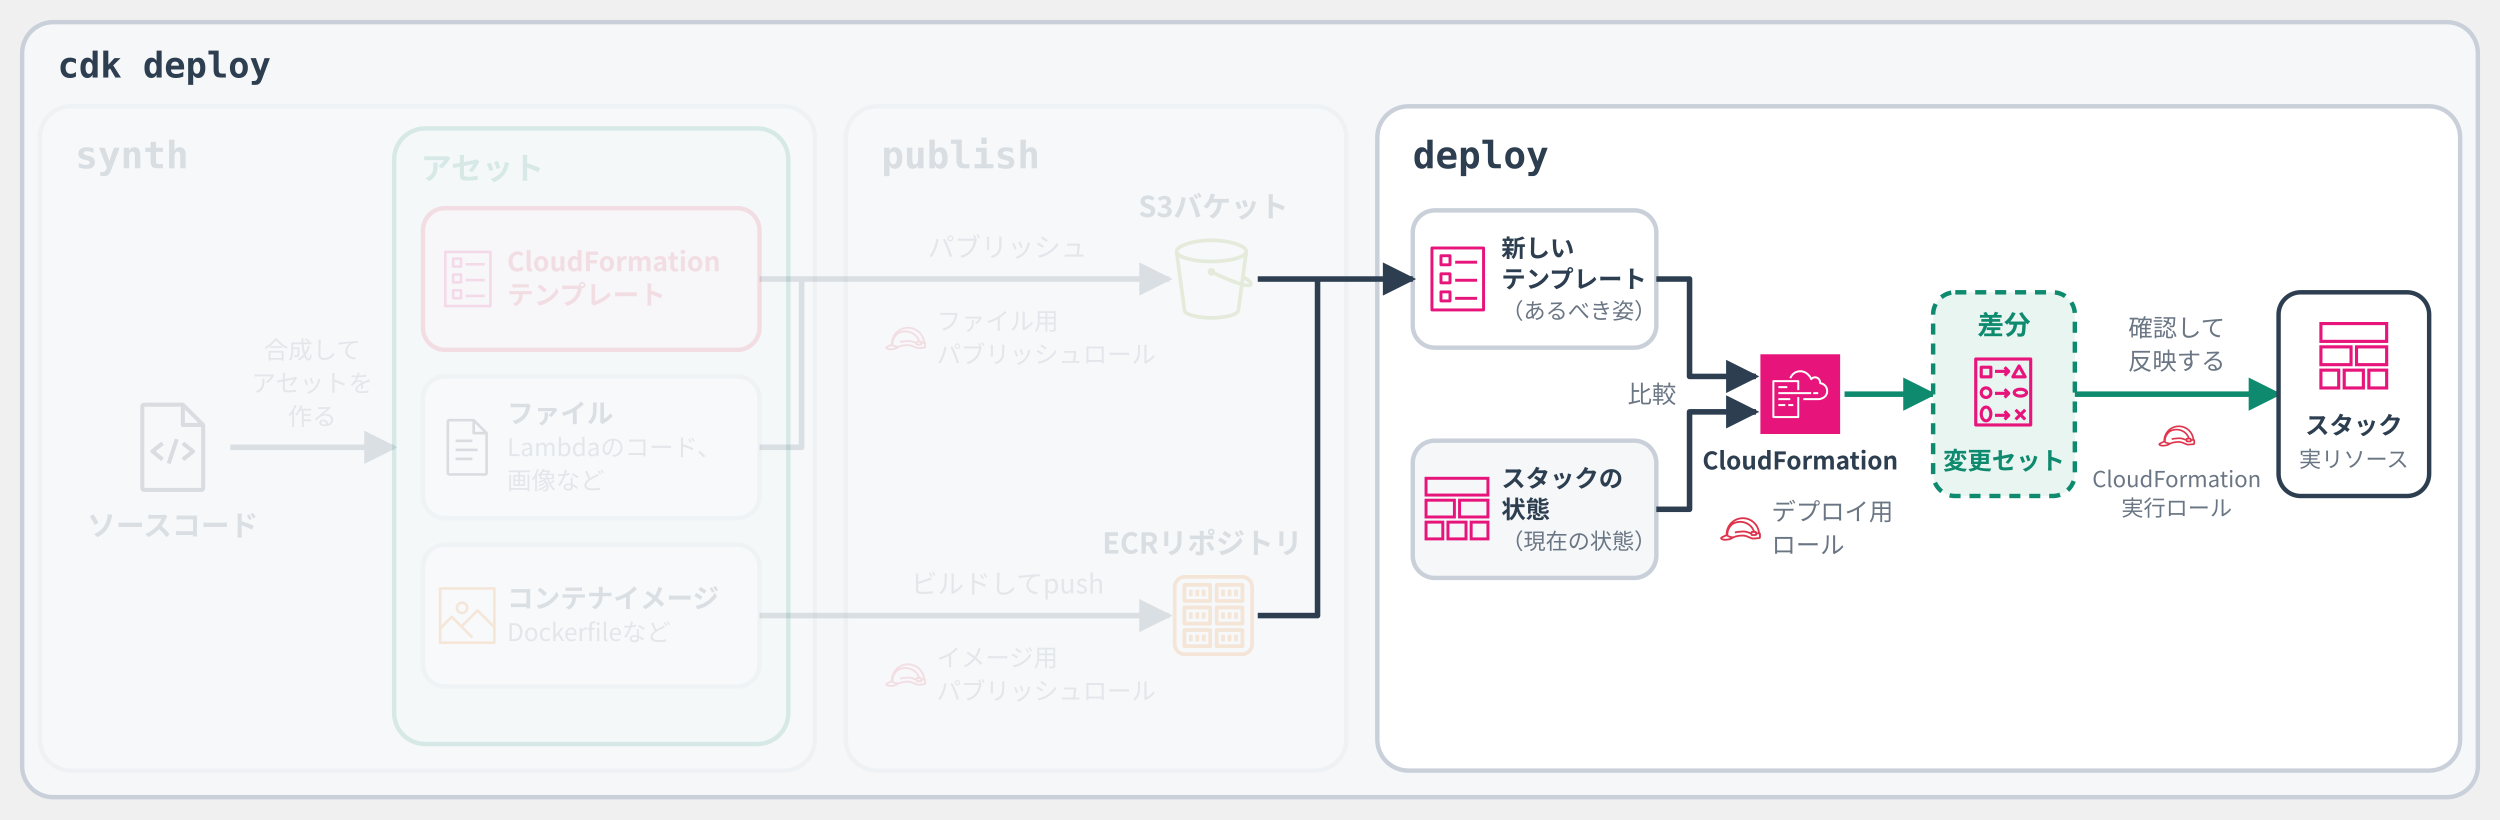
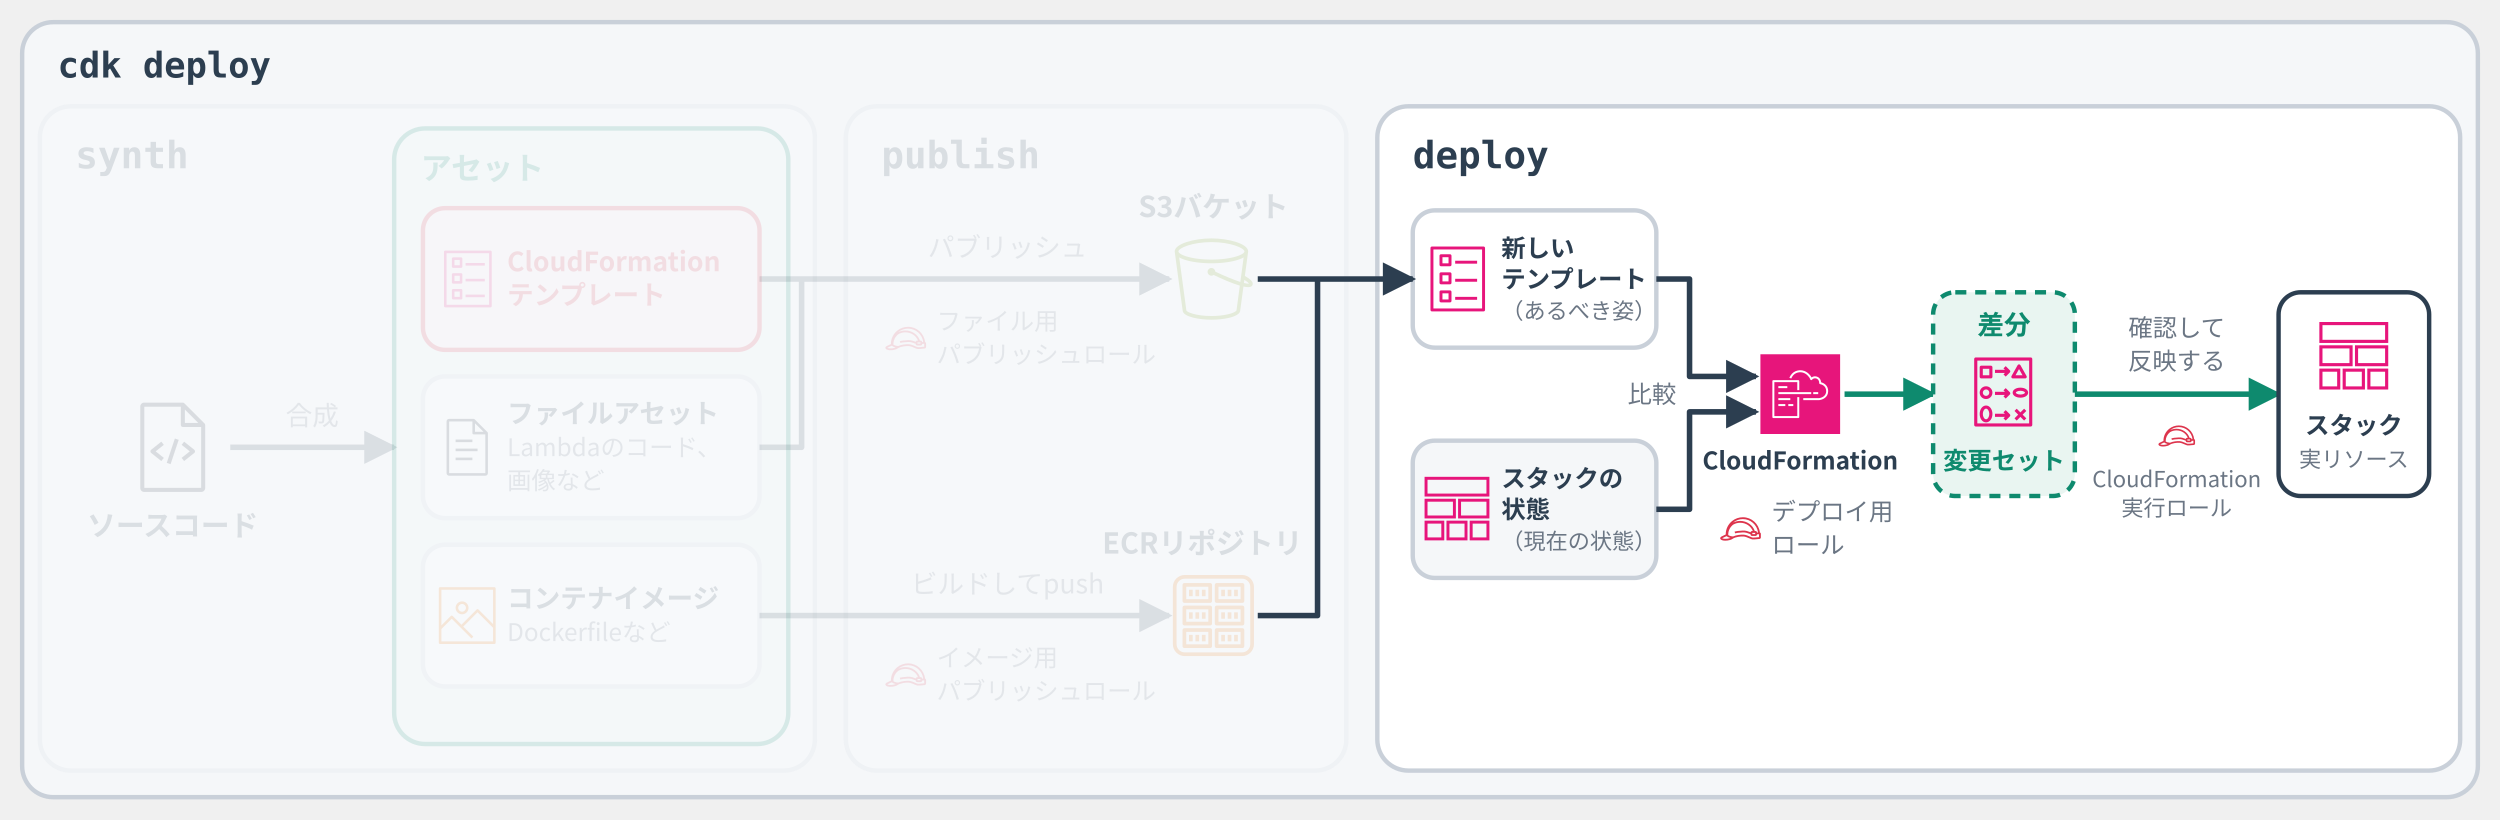
<svg xmlns="http://www.w3.org/2000/svg" viewBox="0 96 1129 370" width="100%" font-family="'Noto Sans JP', 'Noto Sans CJK JP', 'Hiragino Sans', sans-serif">
  <defs>
    <marker id="mInk" viewBox="0 0 10 10" refX="9" refY="5" markerWidth="6" markerHeight="6" orient="auto">
      <path d="M0,0 L10,5 L0,10 z" fill="#2c3e50" />
    </marker>
    <marker id="mGreen" viewBox="0 0 10 10" refX="9" refY="5" markerWidth="6" markerHeight="6" orient="auto">
      <path d="M0,0 L10,5 L0,10 z" fill="#0E8A6E" />
    </marker>
  </defs>
  <g transform="translate(-157,88)">
    <rect x="167" y="18" width="1109" height="350" rx="14" fill="#f5f7f9" stroke="#c9d0d9" stroke-width="2" />
    <text x="183" y="43" text-anchor="start" font-size="16" font-weight="700" font-family="'Fira Code', monospace" fill="#2c3e50">cdk deploy</text>
  </g>
  <g opacity="0.14" transform="translate(-157,88)">
    <rect x="175" y="56" width="350" height="300" rx="14" fill="#ffffff" stroke="#c9d0d9" stroke-width="2" />
    <text x="191" y="84" text-anchor="start" font-size="17" font-weight="700" font-family="'Fira Code', monospace" fill="#2c3e50">synth</text>
  </g>
  <g opacity="0.14" transform="translate(-157,88)">
    <svg x="213.0" y="188" width="44" height="44" viewBox="0 0 48 48">
      <g id="i7-Icon-Resource/General-Resource/Res_Source-Code_48" stroke="none" stroke-width="1" fill="none" fill-rule="evenodd">
        <path d="M25.052,19.684 L26.948,20.317 L22.948,32.317 L21.052,31.684 L25.052,19.684 Z M34.625,25.22 C34.863,25.409 35,25.697 35,26 C35,26.304 34.863,26.592 34.625,26.781 L29.625,30.781 L28.375,29.22 L32.4,26 L28.375,22.781 L29.625,21.22 L34.625,25.22 Z M19.625,22.781 L15.601,26 L19.625,29.22 L18.375,30.781 L13.375,26.781 C13.138,26.592 13,26.304 13,26 C13,25.697 13.138,25.409 13.375,25.22 L18.375,21.22 L19.625,22.781 Z M10,44 L10.007,4 L28,4 L28,13 C28,13.552 28.448,14 29,14 L38,14 L38,44 L10,44 Z M30,5.414 L36.586,12 L30,12 L30,5.414 Z M39.707,12.293 L29.707,2.293 C29.52,2.105 29.266,2 29,2 L10,2 C8.823,2 8,2.822 8,4 L8,44 C8,45.14 8.86,46 10,46 L38,46 C39.141,46 40,45.14 40,44 L40,13 C40,12.734 39.895,12.48 39.707,12.293 L39.707,12.293 Z" id="i7-Fill-1" fill="#232F3D" />
      </g>
    </svg>
    <text x="235" y="250" text-anchor="middle" font-size="13" font-weight="700" fill="#2c3e50">ソースコード</text>
    <path d="M261,210 H335" fill="none" stroke="#2c3e50" stroke-width="2.5" stroke-linejoin="round" marker-end="url(#mInk)" />
-     <text x="298" y="170" text-anchor="middle" font-size="11" fill="#6b7684">合成して</text>
-     <text x="298" y="185" text-anchor="middle" font-size="11" fill="#6b7684">アセットを</text>
-     <text x="298" y="200" text-anchor="middle" font-size="11" fill="#6b7684">作る</text>
+     <text x="298" y="200" text-anchor="middle" font-size="12" fill="#6b7684">合成</text>
  </g>
  <g opacity="0.14" transform="translate(-157,88)">
    <rect x="335" y="66" width="178" height="278" rx="14" fill="#e9f5f1" stroke="#0E8A6E" stroke-width="2" />
    <text x="347" y="89" text-anchor="start" font-size="14" font-weight="700" fill="#0E8A6E">アセット</text>
    <rect x="348" y="102" width="152" height="64" rx="10" fill="#fdecee" stroke="#DD344C" stroke-width="2" />
    <svg x="354.0" y="120.0" width="28" height="28" viewBox="0 0 48 48">
      <g id="i8-Icon-Resource/Management-Governance/Res_AWS-CloudFormation_Template_48" stroke="none" stroke-width="1" fill="none" fill-rule="evenodd">
        <path d="M22.734,38.089 L37.593,38.089 L37.593,36.089 L22.734,36.089 L22.734,38.089 Z M22.734,25.852 L37.593,25.852 L37.593,23.852 L22.734,23.852 L22.734,25.852 Z M22.734,13.615 L37.593,13.615 L37.593,11.615 L22.734,11.615 L22.734,13.615 Z M14.118,37.838 L18.237,37.838 L18.237,33.719 L14.118,33.719 L14.118,37.838 Z M13.118,39.838 L19.238,39.838 C19.79,39.838 20.238,39.391 20.238,38.838 L20.238,32.719 C20.238,32.166 19.79,31.719 19.238,31.719 L13.118,31.719 C12.566,31.719 12.118,32.166 12.118,32.719 L12.118,38.838 C12.118,39.391 12.566,39.838 13.118,39.838 L13.118,39.838 Z M14.118,25.6 L18.237,25.6 L18.237,21.481 L14.118,21.481 L14.118,25.6 Z M13.118,27.601 L19.238,27.601 C19.79,27.601 20.238,27.153 20.238,26.601 L20.238,20.481 C20.238,19.929 19.79,19.481 19.238,19.481 L13.118,19.481 C12.566,19.481 12.118,19.929 12.118,20.481 L12.118,26.601 C12.118,27.153 12.566,27.601 13.118,27.601 L13.118,27.601 Z M14.118,13.363 L18.237,13.363 L18.237,9.244 L14.118,9.244 L14.118,13.363 Z M13.118,15.363 L19.238,15.363 C19.79,15.363 20.238,14.916 20.238,14.363 L20.238,8.244 C20.238,7.691 19.79,7.244 19.238,7.244 L13.118,7.244 C12.566,7.244 12.118,7.691 12.118,8.244 L12.118,14.363 C12.118,14.916 12.566,15.363 13.118,15.363 L13.118,15.363 Z M8,43.956 L40.963,43.956 L40.963,4 L8,4 L8,43.956 Z M41.963,2 L7,2 C6.448,2 6,2.447 6,3 L6,44.956 C6,45.509 6.448,45.956 7,45.956 L41.963,45.956 C42.516,45.956 42.963,45.509 42.963,44.956 L42.963,3 C42.963,2.447 42.516,2 41.963,2 L41.963,2 Z" id="i8-AWS-CloudFormation_template_Resource-Icon_light-bg" fill="#E7157B" />
      </g>
    </svg>
    <text x="386" y="130.5" text-anchor="start" font-size="12" font-weight="700" fill="#DD344C">CloudFormation</text>
    <text x="386" y="145.5" text-anchor="start" font-size="12" font-weight="700" fill="#DD344C">テンプレート</text>
    <rect x="348" y="178" width="152" height="64" rx="10" fill="#ffffff" stroke="#c9d0d9" stroke-width="2" />
    <svg x="354.0" y="196.0" width="28" height="28" viewBox="0 0 48 48">
      <g id="i9-Icon-Resource/General-Resource/Res_Document_48" stroke="none" stroke-width="1" fill="none" fill-rule="evenodd">
        <path d="M15,20 L28,20 L28,18 L15,18 L15,20 Z M15,34 L28,34 L28,32 L15,32 L15,34 Z M15,27 L32,27 L32,25 L15,25 L15,27 Z M10,44 L10.007,4 L28,4 L28,13 C28,13.552 28.447,14 29,14 L38,14 L38.025,44 L10,44 Z M30,5.414 L36.586,12 L30,12 L30,5.414 Z M39.707,12.293 L29.707,2.293 C29.52,2.105 29.266,2 29,2 L10,2 C8.822,2 8,2.822 8,4 L8,44 C8,45.14 8.859,46 10,46 L38.025,46 C39.151,46 40,45.14 40,44 L40,13 C40,12.735 39.895,12.48 39.707,12.293 L39.707,12.293 Z" id="i9-Fill-1" fill="#232F3D" />
      </g>
    </svg>
-     <text x="386" y="199.0" text-anchor="start" font-size="12" font-weight="700" fill="#2c3e50">ファイル</text>
+     <text x="386" y="199.0" text-anchor="start" font-size="12" font-weight="700" fill="#2c3e50">ファイルアセット</text>
    <text x="386" y="214.0" text-anchor="start" font-size="11" fill="#6b7684">Lambdaのコード、</text>
    <text x="386" y="229.0" text-anchor="start" font-size="11" fill="#6b7684">画像など</text>
    <rect x="348" y="254" width="152" height="64" rx="10" fill="#ffffff" stroke="#c9d0d9" stroke-width="2" />
    <svg x="354.0" y="272.0" width="28" height="28" viewBox="0 0 48 48">
      <g id="i10-Icon-Resource/Containers/Res_Amazon-Elastic-Container-Registry_Image_48" stroke="none" stroke-width="1" fill="none" fill-rule="evenodd">
        <path d="M20,15 C21.654,15 23,16.346 23,18 C23,19.654 21.654,21 20,21 C18.346,21 17,19.654 17,18 C17,16.346 18.346,15 20,15 L20,15 Z M20,23 C22.757,23 25,20.757 25,18 C25,15.243 22.757,13 20,13 C17.243,13 15,15.243 15,18 C15,20.757 17.243,23 20,23 L20,23 Z M4,44 L4,34.414 L12,26.414 L27.293,41.707 L28.707,40.293 L20.914,32.5 L32,21.414 L44,33.414 L44,44 L4,44 Z M44,4 L44,30.586 L32.707,19.293 C32.316,18.902 31.684,18.902 31.293,19.293 L19.5,31.086 L12.707,24.293 C12.316,23.902 11.684,23.902 11.293,24.293 L4,31.586 L4,4 L44,4 Z M45,2 L3,2 C2.447,2 2,2.447 2,3 L2,45 C2,45.553 2.447,46 3,46 L45,46 C45.553,46 46,45.553 46,45 L46,3 C46,2.447 45.553,2 45,2 L45,2 Z" id="i10-Amazon-Elastic-Container-Registry_Image_Resource-Icon_light-bg" fill="#ED7100" />
      </g>
    </svg>
    <text x="386" y="282.5" text-anchor="start" font-size="12" font-weight="700" fill="#2c3e50">コンテナイメージ</text>
    <text x="386" y="297.5" text-anchor="start" font-size="11" fill="#6b7684">Dockerfileなど</text>
  </g>
  <g opacity="0.14" transform="translate(-157,88)">
    <rect x="539" y="56" width="226" height="300" rx="14" fill="#ffffff" stroke="#c9d0d9" stroke-width="2" />
    <text x="555" y="84" text-anchor="start" font-size="17" font-weight="700" font-family="'Fira Code', monospace" fill="#2c3e50">publish</text>
    <svg x="685.0" y="114" width="40" height="40" viewBox="0 0 48 48">
      <g id="i11-Icon-Resource/Storage/Res_Amazon-Simple-Storage-Service_Bucket_48" stroke="none" stroke-width="1" fill="none" fill-rule="evenodd">
        <path d="M40.504,26.16 L40.728,24.494 C42.512,25.581 43.063,26.209 43.223,26.474 C42.75,26.617 41.795,26.491 40.504,26.16 L40.504,26.16 Z M22.802,20.111 C22.802,20.058 22.845,20.015 22.898,20.015 C22.913,20.015 22.924,20.025 22.937,20.032 L22.864,20.179 C22.831,20.169 22.802,20.149 22.802,20.111 L22.802,20.111 Z M36.514,40.798 C36.508,40.843 36.505,40.887 36.505,40.931 C36.505,41.086 36.126,41.675 34.441,42.34 C33.69,42.637 32.803,42.903 31.803,43.133 C29.228,43.729 26.064,44.057 22.896,44.057 C14.43,44.057 9.289,41.887 9.289,40.931 C9.289,40.887 9.286,40.843 9.28,40.798 L5.441,12.285 C5.688,12.429 5.953,12.566 6.231,12.7 C6.31,12.738 6.396,12.774 6.478,12.812 C6.718,12.923 6.967,13.03 7.227,13.134 C7.339,13.178 7.452,13.222 7.567,13.265 C7.843,13.369 8.128,13.469 8.423,13.565 C8.51,13.594 8.593,13.624 8.681,13.651 C9.06,13.77 9.453,13.884 9.858,13.991 C9.971,14.021 10.088,14.05 10.203,14.078 C10.515,14.158 10.833,14.234 11.158,14.306 C11.299,14.338 11.439,14.369 11.581,14.398 C11.946,14.475 12.319,14.549 12.698,14.618 C12.78,14.633 12.859,14.649 12.942,14.664 C13.4,14.744 13.869,14.818 14.345,14.888 C14.479,14.907 14.615,14.924 14.751,14.942 C15.111,14.992 15.476,15.038 15.844,15.081 C15.994,15.098 16.145,15.116 16.297,15.133 C16.741,15.18 17.189,15.223 17.64,15.262 C17.693,15.266 17.747,15.272 17.802,15.276 C18.306,15.317 18.813,15.35 19.321,15.38 C19.466,15.388 19.611,15.394 19.757,15.401 C20.141,15.42 20.525,15.435 20.909,15.448 C21.06,15.453 21.209,15.458 21.359,15.462 C21.872,15.473 22.385,15.482 22.896,15.482 C23.406,15.482 23.919,15.473 24.432,15.462 C24.582,15.458 24.733,15.453 24.883,15.448 C25.268,15.435 25.651,15.42 26.034,15.401 C26.181,15.394 26.326,15.388 26.472,15.38 C26.981,15.35 27.487,15.317 27.99,15.276 C28.046,15.271 28.101,15.265 28.156,15.262 C28.607,15.223 29.052,15.18 29.494,15.133 C29.648,15.116 29.799,15.098 29.951,15.081 C30.317,15.038 30.681,14.992 31.04,14.943 C31.177,14.925 31.315,14.907 31.45,14.887 C31.925,14.818 32.393,14.744 32.852,14.664 C32.935,14.649 33.016,14.633 33.099,14.617 C33.477,14.549 33.848,14.475 34.213,14.398 C34.356,14.369 34.495,14.338 34.636,14.306 C34.961,14.233 35.279,14.157 35.592,14.078 C35.706,14.049 35.823,14.021 35.936,13.992 C36.342,13.884 36.735,13.77 37.114,13.651 C37.201,13.624 37.283,13.595 37.368,13.566 C37.665,13.47 37.952,13.369 38.23,13.264 C38.343,13.222 38.455,13.179 38.566,13.135 C38.828,13.03 39.079,12.922 39.322,12.81 C39.401,12.773 39.485,12.738 39.563,12.701 C39.841,12.567 40.107,12.429 40.354,12.285 L38.562,25.591 C34.925,24.424 29.817,22.307 24.982,20.008 C24.927,18.901 24.018,18.015 22.898,18.015 C21.742,18.015 20.802,18.956 20.802,20.111 C20.802,21.266 21.742,22.206 22.898,22.206 C23.352,22.206 23.77,22.057 24.113,21.81 C28.445,23.889 33.976,26.342 38.293,27.588 L36.514,40.798 Z M22.896,4 C33.315,4 40.656,7.228 40.792,9.021 L40.766,9.229 C40.748,9.291 40.709,9.354 40.676,9.418 C40.649,9.47 40.629,9.52 40.592,9.573 C40.548,9.635 40.483,9.698 40.426,9.761 C40.375,9.816 40.332,9.871 40.271,9.927 C40.203,9.988 40.116,10.051 40.035,10.113 C39.96,10.171 39.894,10.228 39.808,10.287 C39.717,10.347 39.608,10.409 39.506,10.471 C39.407,10.53 39.316,10.59 39.205,10.649 C39.095,10.709 38.966,10.767 38.845,10.827 C38.721,10.888 38.605,10.948 38.469,11.009 C38.34,11.066 38.193,11.123 38.055,11.18 C37.905,11.24 37.764,11.302 37.604,11.361 C37.456,11.417 37.29,11.471 37.133,11.525 C36.962,11.584 36.798,11.644 36.616,11.702 C36.447,11.756 36.261,11.806 36.082,11.859 C35.892,11.915 35.709,11.972 35.509,12.026 C35.317,12.078 35.11,12.126 34.91,12.176 C34.703,12.227 34.503,12.28 34.286,12.33 C34.07,12.379 33.838,12.424 33.612,12.471 C33.394,12.516 33.182,12.564 32.954,12.607 C32.714,12.653 32.457,12.694 32.207,12.737 C31.977,12.776 31.754,12.818 31.515,12.855 C31.255,12.895 30.979,12.931 30.709,12.968 C30.465,13.001 30.227,13.038 29.975,13.068 C29.682,13.104 29.373,13.134 29.07,13.165 C28.826,13.191 28.59,13.22 28.34,13.242 C28.004,13.273 27.652,13.296 27.306,13.32 C27.073,13.338 26.848,13.358 26.61,13.373 C26.231,13.395 25.834,13.409 25.441,13.426 C25.225,13.434 25.015,13.447 24.794,13.454 C24.175,13.472 23.542,13.482 22.896,13.482 C22.25,13.482 21.617,13.472 20.997,13.454 C20.775,13.447 20.563,13.433 20.343,13.425 C19.953,13.409 19.56,13.395 19.182,13.373 C18.932,13.357 18.694,13.336 18.449,13.318 C18.116,13.294 17.776,13.272 17.453,13.242 C17.202,13.22 16.966,13.19 16.721,13.165 C16.418,13.134 16.109,13.104 15.817,13.068 C15.567,13.038 15.33,13.002 15.087,12.968 C14.817,12.931 14.539,12.896 14.278,12.855 C14.03,12.817 13.798,12.773 13.559,12.732 C13.318,12.69 13.071,12.651 12.84,12.607 C12.608,12.563 12.393,12.515 12.169,12.469 C11.947,12.422 11.719,12.378 11.506,12.329 C11.29,12.28 11.091,12.227 10.884,12.176 C10.684,12.126 10.476,12.078 10.285,12.026 C10.082,11.972 9.897,11.914 9.704,11.857 C9.528,11.806 9.345,11.755 9.178,11.702 C8.993,11.643 8.827,11.583 8.654,11.522 C8.499,11.469 8.336,11.416 8.191,11.361 C8.029,11.302 7.888,11.239 7.738,11.179 C7.6,11.122 7.453,11.065 7.325,11.009 C7.191,10.948 7.074,10.888 6.95,10.827 C6.829,10.767 6.699,10.709 6.589,10.648 C6.479,10.589 6.387,10.529 6.287,10.469 C6.186,10.408 6.077,10.347 5.987,10.287 C5.9,10.227 5.832,10.169 5.756,10.11 C5.677,10.049 5.591,9.987 5.525,9.927 C5.462,9.87 5.418,9.813 5.366,9.758 C5.31,9.696 5.247,9.634 5.203,9.573 C5.165,9.519 5.146,9.467 5.118,9.413 C5.086,9.351 5.047,9.289 5.03,9.229 L5.002,9.02 C5.141,7.227 12.48,4 22.896,4 L22.896,4 Z M45.255,26.257 C45.042,25.107 43.717,23.889 41.018,22.347 L42.734,9.595 L42.734,9.591 L42.734,9.59 L42.785,9.2 C42.791,9.157 42.794,9.114 42.794,9.071 C42.794,4.904 32.308,2 22.896,2 C13.485,2 3,4.904 3,9.071 C3,9.115 3.003,9.159 3.009,9.203 L3.061,9.593 L3.061,9.595 L7.29,41.009 C7.421,44.685 16.903,46.057 22.896,46.057 C26.211,46.057 29.534,45.711 32.253,45.082 C33.348,44.83 34.331,44.533 35.175,44.2 C37.341,43.345 38.46,42.271 38.504,41.009 L40.245,28.08 C41.197,28.282 42.062,28.405 42.781,28.405 C43.75,28.405 44.475,28.2 44.867,27.732 C45.217,27.316 45.355,26.792 45.255,26.257 L45.255,26.257 Z" id="i11-AWS-Amazon-Simple-Storage_Bucket_Resource-Icon_light-bg" fill="#7AA116" />
      </g>
    </svg>
    <text x="705" y="106" text-anchor="middle" font-size="13" font-weight="700" fill="#2c3e50">S3バケット</text>
    <svg x="685.0" y="266" width="40" height="40" viewBox="0 0 48 48">
      <g id="i12-Icon-Resource/Containers/Res_Amazon-Elastic-Container-Registry_Registry_48" stroke="none" stroke-width="1" fill="none" fill-rule="evenodd">
        <path d="M35.207,37.954 L37.207,37.954 L37.207,34.459 L35.207,34.459 L35.207,37.954 Z M31.711,37.954 L33.711,37.954 L33.711,34.459 L31.711,34.459 L31.711,37.954 Z M28.216,37.954 L30.216,37.954 L30.216,34.459 L28.216,34.459 L28.216,37.954 Z M26.721,39.576 L38.702,39.576 L38.702,32.837 L26.721,32.837 L26.721,39.576 Z M39.702,30.837 L25.72,30.837 C25.168,30.837 24.72,31.284 24.72,31.837 L24.72,40.576 C24.72,41.129 25.168,41.576 25.72,41.576 L39.702,41.576 C40.255,41.576 40.702,41.129 40.702,40.576 L40.702,31.837 C40.702,31.284 40.255,30.837 39.702,30.837 L39.702,30.837 Z M35.207,25.721 L37.207,25.721 L37.207,22.225 L35.207,22.225 L35.207,25.721 Z M31.711,25.721 L33.711,25.721 L33.711,22.225 L31.711,22.225 L31.711,25.721 Z M28.216,25.721 L30.216,25.721 L30.216,22.225 L28.216,22.225 L28.216,25.721 Z M26.721,27.342 L38.702,27.342 L38.702,20.604 L26.721,20.604 L26.721,27.342 Z M39.702,18.604 L25.72,18.604 C25.168,18.604 24.72,19.051 24.72,19.604 L24.72,28.342 C24.72,28.895 25.168,29.342 25.72,29.342 L39.702,29.342 C40.255,29.342 40.702,28.895 40.702,28.342 L40.702,19.604 C40.702,19.051 40.255,18.604 39.702,18.604 L39.702,18.604 Z M35.207,13.486 L37.207,13.486 L37.207,9.991 L35.207,9.991 L35.207,13.486 Z M31.711,13.486 L33.711,13.486 L33.711,9.991 L31.711,9.991 L31.711,13.486 Z M28.216,13.486 L30.216,13.486 L30.216,9.991 L28.216,9.991 L28.216,13.486 Z M26.721,15.108 L38.702,15.108 L38.702,8.369 L26.721,8.369 L26.721,15.108 Z M39.702,6.369 L25.72,6.369 C25.168,6.369 24.72,6.817 24.72,7.369 L24.72,16.108 C24.72,16.661 25.168,17.108 25.72,17.108 L39.702,17.108 C40.255,17.108 40.702,16.661 40.702,16.108 L40.702,7.369 C40.702,6.817 40.255,6.369 39.702,6.369 L39.702,6.369 Z M17.729,37.954 L19.729,37.954 L19.729,34.459 L17.729,34.459 L17.729,37.954 Z M14.234,37.954 L16.234,37.954 L16.234,34.459 L14.234,34.459 L14.234,37.954 Z M10.738,37.954 L12.738,37.954 L12.738,34.459 L10.738,34.459 L10.738,37.954 Z M9.243,39.576 L21.224,39.576 L21.224,32.837 L9.243,32.837 L9.243,39.576 Z M22.224,30.837 L8.243,30.837 C7.69,30.837 7.243,31.284 7.243,31.837 L7.243,40.576 C7.243,41.129 7.69,41.576 8.243,41.576 L22.224,41.576 C22.777,41.576 23.224,41.129 23.224,40.576 L23.224,31.837 C23.224,31.284 22.777,30.837 22.224,30.837 L22.224,30.837 Z M17.729,25.721 L19.729,25.721 L19.729,22.225 L17.729,22.225 L17.729,25.721 Z M14.234,25.721 L16.234,25.721 L16.234,22.225 L14.234,22.225 L14.234,25.721 Z M10.738,25.721 L12.738,25.721 L12.738,22.225 L10.738,22.225 L10.738,25.721 Z M9.243,27.342 L21.224,27.342 L21.224,20.604 L9.243,20.604 L9.243,27.342 Z M22.224,18.604 L8.243,18.604 C7.69,18.604 7.243,19.051 7.243,19.604 L7.243,28.342 C7.243,28.895 7.69,29.342 8.243,29.342 L22.224,29.342 C22.777,29.342 23.224,28.895 23.224,28.342 L23.224,19.604 C23.224,19.051 22.777,18.604 22.224,18.604 L22.224,18.604 Z M17.729,13.486 L19.729,13.486 L19.729,9.991 L17.729,9.991 L17.729,13.486 Z M14.234,13.486 L16.234,13.486 L16.234,9.991 L14.234,9.991 L14.234,13.486 Z M10.738,13.486 L12.738,13.486 L12.738,9.991 L10.738,9.991 L10.738,13.486 Z M9.243,15.108 L21.224,15.108 L21.224,8.369 L9.243,8.369 L9.243,15.108 Z M22.224,6.369 L8.243,6.369 C7.69,6.369 7.243,6.817 7.243,7.369 L7.243,16.108 C7.243,16.661 7.69,17.108 8.243,17.108 L22.224,17.108 C22.777,17.108 23.224,16.661 23.224,16.108 L23.224,7.369 C23.224,6.817 22.777,6.369 22.224,6.369 L22.224,6.369 Z M43.945,39.497 C43.945,41.95 41.95,43.945 39.497,43.945 L8.448,43.945 C5.995,43.945 4,41.95 4,39.497 L4,8.448 C4,5.995 5.995,4 8.448,4 L39.497,4 C41.95,4 43.945,5.995 43.945,8.448 L43.945,39.497 Z M39.497,2 L8.448,2 C4.892,2 2,4.893 2,8.448 L2,39.497 C2,43.053 4.892,45.945 8.448,45.945 L39.497,45.945 C43.053,45.945 45.945,43.053 45.945,39.497 L45.945,8.448 C45.945,4.893 43.053,2 39.497,2 L39.497,2 Z" id="i12-Amazon-Elastic-Container-Registry-Registry_Resource-Icon_light-bg" fill="#ED7100" />
      </g>
    </svg>
    <text x="700" y="258" text-anchor="middle" font-size="13" font-weight="700" fill="#2c3e50">ECRリポジトリ</text>
  </g>
  <g opacity="0.14" transform="translate(-157,88)">
    <path d="M500,210 H519 V134" fill="none" stroke="#2c3e50" stroke-width="2.5" stroke-linejoin="round" />
    <path d="M500,134 H685" fill="none" stroke="#2c3e50" stroke-width="2.5" stroke-linejoin="round" marker-end="url(#mInk)" />
    <text x="612" y="124" text-anchor="middle" font-size="12" fill="#6b7684">パブリッシュ</text>
    <svg x="556.0" y="151.0" width="20" height="20" viewBox="0 0 48 48">
      <g id="i13-Icon-Resource/Security-Identity-and-Compliance/Res_AWS-Identity-Access-Management_Role_48" stroke="none" stroke-width="1" fill="none" fill-rule="evenodd">
        <path d="M44.083,32.581 C43.927,32.592 43.77,32.604 43.621,32.619 C43.099,32.662 42.553,32.714 42.001,32.772 L41.833,32.79 C40.068,32.972 38.07,33.177 37.119,33.047 C36.525,32.962 35.431,32.487 34.271,31.984 C32.305,31.132 29.857,30.07 27.644,29.9 C24.598,29.666 19.335,30.24 15.941,31.831 C13.979,31.743 12.159,31.215 10.745,30.343 C10.739,30.071 10.733,29.799 10.733,29.694 C10.733,25.558 12.671,21.679 16.053,19.044 C18.35,17.701 20.997,16.992 23.713,16.992 C29.834,16.992 35.266,20.609 37.385,25.934 L36.572,25.934 C35.758,25.934 35.076,26.51 34.909,27.274 C34.771,27.222 34.645,27.175 34.497,27.118 C32.468,26.335 29.684,25.264 26.466,25.455 C21.761,25.731 19.446,26.015 17.623,26.535 L18.172,28.459 C19.84,27.982 22.04,27.719 26.583,27.451 C29.367,27.293 31.92,28.269 33.777,28.984 C34.172,29.137 34.529,29.27 34.868,29.391 L34.868,29.596 C34.868,30.535 35.633,31.3 36.572,31.3 L40.219,31.3 C41.156,31.3 41.92,30.538 41.923,29.602 L42.277,29.57 C42.87,29.517 43.415,29.464 43.872,29.419 L44.083,29.398 L44.083,32.581 Z M9.799,34.249 C7.149,34.612 5.057,34.288 4.191,33.753 C4.716,33.382 5.901,32.863 6.735,32.499 C7.457,32.184 8.188,31.851 8.895,31.495 C10.049,32.374 11.478,33.033 13.06,33.426 C12.145,33.794 11.012,34.084 9.799,34.249 L9.799,34.249 Z M36.868,29.3 L39.923,29.3 L39.923,27.934 L36.868,27.934 L36.868,29.3 Z M26.586,13 C34.954,13 41.982,19.295 43.017,27.492 C42.729,27.52 42.425,27.549 42.104,27.578 L41.919,27.594 C41.895,26.676 41.144,25.934 40.219,25.934 L39.508,25.934 C37.307,19.457 30.932,14.992 23.713,14.992 C21.039,14.992 18.423,15.604 16.072,16.767 C16.089,16.753 16.103,16.738 16.118,16.725 C19.059,14.323 22.776,13 26.586,13 L26.586,13 Z M45.527,27.794 C45.382,27.663 45.211,27.568 45.029,27.496 C43.983,18.185 36.05,11 26.586,11 C22.317,11 18.15,12.483 14.854,15.175 C10.501,18.719 8.005,23.97 8.005,29.581 C8.005,29.622 8.008,29.663 8.008,29.704 C7.341,30.039 6.636,30.359 5.935,30.666 C3.799,31.6 2.256,32.274 2.026,33.492 C1.968,33.801 1.958,34.406 2.546,34.994 C3.583,36.031 5.573,36.403 7.595,36.403 C8.437,36.403 9.283,36.339 10.069,36.231 C11.408,36.049 13.908,35.558 15.605,34.316 C18.283,32.375 24.338,31.649 27.491,31.894 C29.37,32.039 31.646,33.026 33.476,33.819 C34.872,34.426 35.976,34.904 36.842,35.027 C38.033,35.19 39.978,34.99 42.037,34.779 L42.21,34.762 C42.748,34.704 43.278,34.654 43.802,34.611 C44.017,34.59 44.23,34.575 44.514,34.555 C45.394,34.493 46.083,33.755 46.083,32.875 L46.083,29.046 C46.083,28.568 45.881,28.112 45.527,27.794 L45.527,27.794 Z" id="i13-AWS-Identity-and-Access-Management_Role_Resource-Icon_light-bg" fill="#DD344C" />
      </g>
    </svg>
    <text x="580" y="157" text-anchor="start" font-size="11" fill="#6b7684">ファイル用</text>
    <text x="580" y="172" text-anchor="start" font-size="11" fill="#6b7684">パブリッシュロール</text>
    <path d="M500,286 H685" fill="none" stroke="#2c3e50" stroke-width="2.5" stroke-linejoin="round" marker-end="url(#mInk)" />
    <text x="612" y="276" text-anchor="middle" font-size="12" fill="#6b7684">ビルドしてpush</text>
    <svg x="556.0" y="303.0" width="20" height="20" viewBox="0 0 48 48">
      <g id="i14-Icon-Resource/Security-Identity-and-Compliance/Res_AWS-Identity-Access-Management_Role_48" stroke="none" stroke-width="1" fill="none" fill-rule="evenodd">
        <path d="M44.083,32.581 C43.927,32.592 43.77,32.604 43.621,32.619 C43.099,32.662 42.553,32.714 42.001,32.772 L41.833,32.79 C40.068,32.972 38.07,33.177 37.119,33.047 C36.525,32.962 35.431,32.487 34.271,31.984 C32.305,31.132 29.857,30.07 27.644,29.9 C24.598,29.666 19.335,30.24 15.941,31.831 C13.979,31.743 12.159,31.215 10.745,30.343 C10.739,30.071 10.733,29.799 10.733,29.694 C10.733,25.558 12.671,21.679 16.053,19.044 C18.35,17.701 20.997,16.992 23.713,16.992 C29.834,16.992 35.266,20.609 37.385,25.934 L36.572,25.934 C35.758,25.934 35.076,26.51 34.909,27.274 C34.771,27.222 34.645,27.175 34.497,27.118 C32.468,26.335 29.684,25.264 26.466,25.455 C21.761,25.731 19.446,26.015 17.623,26.535 L18.172,28.459 C19.84,27.982 22.04,27.719 26.583,27.451 C29.367,27.293 31.92,28.269 33.777,28.984 C34.172,29.137 34.529,29.27 34.868,29.391 L34.868,29.596 C34.868,30.535 35.633,31.3 36.572,31.3 L40.219,31.3 C41.156,31.3 41.92,30.538 41.923,29.602 L42.277,29.57 C42.87,29.517 43.415,29.464 43.872,29.419 L44.083,29.398 L44.083,32.581 Z M9.799,34.249 C7.149,34.612 5.057,34.288 4.191,33.753 C4.716,33.382 5.901,32.863 6.735,32.499 C7.457,32.184 8.188,31.851 8.895,31.495 C10.049,32.374 11.478,33.033 13.06,33.426 C12.145,33.794 11.012,34.084 9.799,34.249 L9.799,34.249 Z M36.868,29.3 L39.923,29.3 L39.923,27.934 L36.868,27.934 L36.868,29.3 Z M26.586,13 C34.954,13 41.982,19.295 43.017,27.492 C42.729,27.52 42.425,27.549 42.104,27.578 L41.919,27.594 C41.895,26.676 41.144,25.934 40.219,25.934 L39.508,25.934 C37.307,19.457 30.932,14.992 23.713,14.992 C21.039,14.992 18.423,15.604 16.072,16.767 C16.089,16.753 16.103,16.738 16.118,16.725 C19.059,14.323 22.776,13 26.586,13 L26.586,13 Z M45.527,27.794 C45.382,27.663 45.211,27.568 45.029,27.496 C43.983,18.185 36.05,11 26.586,11 C22.317,11 18.15,12.483 14.854,15.175 C10.501,18.719 8.005,23.97 8.005,29.581 C8.005,29.622 8.008,29.663 8.008,29.704 C7.341,30.039 6.636,30.359 5.935,30.666 C3.799,31.6 2.256,32.274 2.026,33.492 C1.968,33.801 1.958,34.406 2.546,34.994 C3.583,36.031 5.573,36.403 7.595,36.403 C8.437,36.403 9.283,36.339 10.069,36.231 C11.408,36.049 13.908,35.558 15.605,34.316 C18.283,32.375 24.338,31.649 27.491,31.894 C29.37,32.039 31.646,33.026 33.476,33.819 C34.872,34.426 35.976,34.904 36.842,35.027 C38.033,35.19 39.978,34.99 42.037,34.779 L42.21,34.762 C42.748,34.704 43.278,34.654 43.802,34.611 C44.017,34.59 44.23,34.575 44.514,34.555 C45.394,34.493 46.083,33.755 46.083,32.875 L46.083,29.046 C46.083,28.568 45.881,28.112 45.527,27.794 L45.527,27.794 Z" id="i14-AWS-Identity-and-Access-Management_Role_Resource-Icon_light-bg" fill="#DD344C" />
      </g>
    </svg>
    <text x="580" y="309" text-anchor="start" font-size="11" fill="#6b7684">イメージ用</text>
    <text x="580" y="324" text-anchor="start" font-size="11" fill="#6b7684">パブリッシュロール</text>
  </g>
  <g transform="translate(-157,88)">
    <rect x="779" y="56" width="489" height="300" rx="14" fill="#ffffff" stroke="#c9d0d9" stroke-width="2" />
    <text x="795" y="84" text-anchor="start" font-size="17" font-weight="700" font-family="'Fira Code', monospace" fill="#2c3e50">deploy</text>
    <rect x="795" y="103" width="110" height="62" rx="10" fill="#ffffff" stroke="#c9d0d9" stroke-width="2" />
    <svg x="799.0" y="118" width="32" height="32" viewBox="0 0 48 48">
      <g id="i15-Icon-Resource/Management-Governance/Res_AWS-CloudFormation_Template_48" stroke="none" stroke-width="1" fill="none" fill-rule="evenodd">
        <path d="M22.734,38.089 L37.593,38.089 L37.593,36.089 L22.734,36.089 L22.734,38.089 Z M22.734,25.852 L37.593,25.852 L37.593,23.852 L22.734,23.852 L22.734,25.852 Z M22.734,13.615 L37.593,13.615 L37.593,11.615 L22.734,11.615 L22.734,13.615 Z M14.118,37.838 L18.237,37.838 L18.237,33.719 L14.118,33.719 L14.118,37.838 Z M13.118,39.838 L19.238,39.838 C19.79,39.838 20.238,39.391 20.238,38.838 L20.238,32.719 C20.238,32.166 19.79,31.719 19.238,31.719 L13.118,31.719 C12.566,31.719 12.118,32.166 12.118,32.719 L12.118,38.838 C12.118,39.391 12.566,39.838 13.118,39.838 L13.118,39.838 Z M14.118,25.6 L18.237,25.6 L18.237,21.481 L14.118,21.481 L14.118,25.6 Z M13.118,27.601 L19.238,27.601 C19.79,27.601 20.238,27.153 20.238,26.601 L20.238,20.481 C20.238,19.929 19.79,19.481 19.238,19.481 L13.118,19.481 C12.566,19.481 12.118,19.929 12.118,20.481 L12.118,26.601 C12.118,27.153 12.566,27.601 13.118,27.601 L13.118,27.601 Z M14.118,13.363 L18.237,13.363 L18.237,9.244 L14.118,9.244 L14.118,13.363 Z M13.118,15.363 L19.238,15.363 C19.79,15.363 20.238,14.916 20.238,14.363 L20.238,8.244 C20.238,7.691 19.79,7.244 19.238,7.244 L13.118,7.244 C12.566,7.244 12.118,7.691 12.118,8.244 L12.118,14.363 C12.118,14.916 12.566,15.363 13.118,15.363 L13.118,15.363 Z M8,43.956 L40.963,43.956 L40.963,4 L8,4 L8,43.956 Z M41.963,2 L7,2 C6.448,2 6,2.447 6,3 L6,44.956 C6,45.509 6.448,45.956 7,45.956 L41.963,45.956 C42.516,45.956 42.963,45.509 42.963,44.956 L42.963,3 C42.963,2.447 42.516,2 41.963,2 L41.963,2 Z" id="i15-AWS-CloudFormation_template_Resource-Icon_light-bg" fill="#E7157B" />
      </g>
    </svg>
    <text x="835" y="124.0" text-anchor="start" font-size="11" font-weight="700" fill="#2c3e50">新しい</text>
    <text x="835" y="138.0" text-anchor="start" font-size="11" font-weight="700" fill="#2c3e50">テンプレート</text>
    <text x="835" y="152.0" text-anchor="start" font-size="10" fill="#6b7684">（あるべき姿）</text>
    <rect x="795" y="207" width="110" height="62" rx="10" fill="#f5f7f9" stroke="#c9d0d9" stroke-width="2" />
    <svg x="799.0" y="222" width="32" height="32" viewBox="0 0 48 48">
      <g id="i16-Icon-Resource/Management-Governance/Res_AWS-CloudFormation_Stack_48" stroke="none" stroke-width="1" fill="none" fill-rule="evenodd">
        <path d="M2,15.353 L45.92,15.353 L45.92,2 L2,2 L2,15.353 Z M4,13.354 L43.92,13.354 L43.92,4 L4,4 L4,13.354 Z M24.706,30.201 L45.92,30.201 L45.92,16.847 L24.706,16.847 L24.706,30.201 Z M26.706,28.2 L43.92,28.2 L43.92,18.847 L26.706,18.847 L26.706,28.2 Z M2,30.201 L23.213,30.201 L23.213,16.847 L2,16.847 L2,30.201 Z M4,28.2 L21.213,28.2 L21.213,18.847 L4,18.847 L4,28.2 Z M32.567,45.047 L45.92,45.047 L45.92,31.694 L32.567,31.694 L32.567,45.047 Z M34.566,43.047 L43.92,43.047 L43.92,33.693 L34.566,33.693 L34.566,43.047 Z M16.847,45.047 L31.073,45.047 L31.073,31.694 L16.847,31.694 L16.847,45.047 Z M18.847,43.047 L29.074,43.047 L29.074,33.693 L18.847,33.693 L18.847,43.047 Z M2,45.047 L15.352,45.047 L15.352,31.694 L2,31.694 L2,45.047 Z M4,43.047 L13.353,43.047 L13.353,33.693 L4,33.693 L4,43.047 Z" id="i16-AWS-CloudFormation_stack_Resource-Icon_light-bg" fill="#E7157B" />
      </g>
    </svg>
    <text x="835" y="228.0" text-anchor="start" font-size="11" font-weight="700" fill="#2c3e50">スタックの</text>
    <text x="835" y="242.0" text-anchor="start" font-size="11" font-weight="700" fill="#2c3e50">状態</text>
    <text x="835" y="256.0" text-anchor="start" font-size="10" fill="#6b7684">（現在の状態）</text>
    <text x="914" y="190" text-anchor="end" font-size="11" fill="#6b7684">比較</text>
    <path d="M905,134 H920 V178 H950" fill="none" stroke="#2c3e50" stroke-width="2.5" stroke-linejoin="round" marker-end="url(#mInk)" />
    <path d="M905,238 H920 V194 H950" fill="none" stroke="#2c3e50" stroke-width="2.5" stroke-linejoin="round" marker-end="url(#mInk)" />
    <svg x="952.0" y="168" width="36" height="36" viewBox="0 0 80 80">
      <g id="i17-Icon-Architecture/64/Arch_AWS-CloudFormation_64" stroke="none" stroke-width="1" fill="none" fill-rule="evenodd">
        <g id="i17-Icon-Architecture-BG/64/Management-Governance" fill="#E7157B">
          <rect id="i17-Rectangle" x="0" y="0" width="80" height="80" />
        </g>
        <path d="M53,39.963 L58,39.963 L58,37.96 L53,37.96 L53,39.963 Z M28,51.982 L33,51.982 L33,49.979 L28,49.979 L28,51.982 Z M18,51.982 L25,51.982 L25,49.979 L18,49.979 L18,51.982 Z M18,45.972 L30,45.972 L30,43.969 L18,43.969 L18,45.972 Z M18,33.954 L27,33.954 L27,31.951 L18,31.951 L18,33.954 Z M18,39.963 L51,39.963 L51,37.96 L18,37.96 L18,39.963 Z M37,61.997 L14,61.997 L14,27.945 L37,27.945 L37,35.957 L39,35.957 L39,26.943 C39,26.39 38.552,25.942 38,25.942 L13,25.942 C12.447,25.942 12,26.39 12,26.943 L12,62.998 C12,63.551 12.447,64 13,64 L38,64 C38.552,64 39,63.551 39,62.998 L39,42.968 L37,42.968 L37,61.997 Z M68,36.959 C68,43.431 62.173,45.682 59.092,45.968 L43,45.972 L43,43.969 L59,43.969 C59.195,43.946 66,43.212 66,36.959 C66,31.264 60.863,30.108 59.834,29.934 C59.321,29.847 58.96,29.382 59.004,28.863 C59.005,28.844 59.007,28.826 59.009,28.808 C58.954,25.59 56.981,24.585 56.126,24.3 C54.53,23.769 52.751,24.277 51.81,25.539 C51.591,25.836 51.229,25.987 50.861,25.931 C50.497,25.876 50.192,25.625 50.068,25.277 C49.447,23.536 48.546,22.408 47.293,21.153 C44.159,18.039 39.905,17.178 35.925,18.853 C33.837,19.733 32.012,21.728 30.922,24.327 L29.078,23.55 C30.37,20.474 32.584,18.089 35.15,17.007 C39.905,15.005 44.971,16.026 48.704,19.734 C49.774,20.807 50.66,21.851 51.35,23.204 C52.843,22.098 54.857,21.767 56.757,22.399 C59.189,23.209 60.727,25.321 60.975,28.129 C64.381,28.988 68,31.712 68,36.959 L68,36.959 Z" id="i17-AWS-CloudFormation_Icon_64_Squid" fill="#FFFFFF" />
      </g>
    </svg>
    <text x="970" y="220" text-anchor="middle" font-size="11" font-weight="700" fill="#2c3e50">CloudFormation</text>
    <svg x="933.0" y="237.0" width="20" height="20" viewBox="0 0 48 48">
      <g id="i18-Icon-Resource/Security-Identity-and-Compliance/Res_AWS-Identity-Access-Management_Role_48" stroke="none" stroke-width="1" fill="none" fill-rule="evenodd">
        <path d="M44.083,32.581 C43.927,32.592 43.77,32.604 43.621,32.619 C43.099,32.662 42.553,32.714 42.001,32.772 L41.833,32.79 C40.068,32.972 38.07,33.177 37.119,33.047 C36.525,32.962 35.431,32.487 34.271,31.984 C32.305,31.132 29.857,30.07 27.644,29.9 C24.598,29.666 19.335,30.24 15.941,31.831 C13.979,31.743 12.159,31.215 10.745,30.343 C10.739,30.071 10.733,29.799 10.733,29.694 C10.733,25.558 12.671,21.679 16.053,19.044 C18.35,17.701 20.997,16.992 23.713,16.992 C29.834,16.992 35.266,20.609 37.385,25.934 L36.572,25.934 C35.758,25.934 35.076,26.51 34.909,27.274 C34.771,27.222 34.645,27.175 34.497,27.118 C32.468,26.335 29.684,25.264 26.466,25.455 C21.761,25.731 19.446,26.015 17.623,26.535 L18.172,28.459 C19.84,27.982 22.04,27.719 26.583,27.451 C29.367,27.293 31.92,28.269 33.777,28.984 C34.172,29.137 34.529,29.27 34.868,29.391 L34.868,29.596 C34.868,30.535 35.633,31.3 36.572,31.3 L40.219,31.3 C41.156,31.3 41.92,30.538 41.923,29.602 L42.277,29.57 C42.87,29.517 43.415,29.464 43.872,29.419 L44.083,29.398 L44.083,32.581 Z M9.799,34.249 C7.149,34.612 5.057,34.288 4.191,33.753 C4.716,33.382 5.901,32.863 6.735,32.499 C7.457,32.184 8.188,31.851 8.895,31.495 C10.049,32.374 11.478,33.033 13.06,33.426 C12.145,33.794 11.012,34.084 9.799,34.249 L9.799,34.249 Z M36.868,29.3 L39.923,29.3 L39.923,27.934 L36.868,27.934 L36.868,29.3 Z M26.586,13 C34.954,13 41.982,19.295 43.017,27.492 C42.729,27.52 42.425,27.549 42.104,27.578 L41.919,27.594 C41.895,26.676 41.144,25.934 40.219,25.934 L39.508,25.934 C37.307,19.457 30.932,14.992 23.713,14.992 C21.039,14.992 18.423,15.604 16.072,16.767 C16.089,16.753 16.103,16.738 16.118,16.725 C19.059,14.323 22.776,13 26.586,13 L26.586,13 Z M45.527,27.794 C45.382,27.663 45.211,27.568 45.029,27.496 C43.983,18.185 36.05,11 26.586,11 C22.317,11 18.15,12.483 14.854,15.175 C10.501,18.719 8.005,23.97 8.005,29.581 C8.005,29.622 8.008,29.663 8.008,29.704 C7.341,30.039 6.636,30.359 5.935,30.666 C3.799,31.6 2.256,32.274 2.026,33.492 C1.968,33.801 1.958,34.406 2.546,34.994 C3.583,36.031 5.573,36.403 7.595,36.403 C8.437,36.403 9.283,36.339 10.069,36.231 C11.408,36.049 13.908,35.558 15.605,34.316 C18.283,32.375 24.338,31.649 27.491,31.894 C29.37,32.039 31.646,33.026 33.476,33.819 C34.872,34.426 35.976,34.904 36.842,35.027 C38.033,35.19 39.978,34.99 42.037,34.779 L42.21,34.762 C42.748,34.704 43.278,34.654 43.802,34.611 C44.017,34.59 44.23,34.575 44.514,34.555 C45.394,34.493 46.083,33.755 46.083,32.875 L46.083,29.046 C46.083,28.568 45.881,28.112 45.527,27.794 L45.527,27.794 Z" id="i18-AWS-Identity-and-Access-Management_Role_Resource-Icon_light-bg" fill="#DD344C" />
      </g>
    </svg>
    <text x="957" y="243" text-anchor="start" font-size="11" fill="#6b7684">デプロイ用</text>
    <text x="957" y="258" text-anchor="start" font-size="11" fill="#6b7684">ロール</text>
    <path d="M990,186 H1030" fill="none" stroke="#0E8A6E" stroke-width="2.5" stroke-linejoin="round" marker-end="url(#mGreen)" />
    <rect x="1030" y="140" width="64" height="92" rx="10" fill="#e9f5f1" stroke="#0E8A6E" stroke-width="2" stroke-dasharray="5 4" />
    <text x="1062" y="159" text-anchor="middle" font-size="12" font-weight="700" fill="#0E8A6E">差分</text>
    <svg x="1045.0" y="168" width="34" height="34" viewBox="0 0 48 48">
      <g id="i19-Icon-Resource/Management-Governance/Res_AWS-CloudFormation_Change-Set_48" stroke="none" stroke-width="1" fill="none" fill-rule="evenodd">
        <path d="M24.607,39.912 L18.262,39.912 L18.262,37.912 L24.607,37.912 L23.686,36.991 L25.1,35.577 L27.728,38.205 C28.119,38.596 28.119,39.228 27.728,39.619 L25.1,42.247 L23.686,40.833 L24.607,39.912 Z M24.607,25.897 L18.262,25.897 L18.262,23.897 L24.607,23.897 L23.686,22.976 L25.1,21.562 L27.728,24.19 C28.119,24.581 28.119,25.214 27.728,25.604 L25.1,28.232 L23.686,26.818 L24.607,25.897 Z M24.607,11.883 L18.262,11.883 L18.262,9.883 L24.607,9.883 L23.686,8.962 L25.1,7.548 L27.728,10.176 C28.119,10.566 28.119,11.199 27.728,11.59 L25.1,14.218 L23.686,12.804 L24.607,11.883 Z M38.239,36.115 L35.88,38.475 L38.239,40.833 L36.825,42.247 L34.466,39.889 L32.108,42.247 L30.694,40.833 L33.052,38.475 L30.694,36.115 L32.108,34.701 L34.466,37.059 L36.825,34.701 L38.239,36.115 Z M33.59,9.42 L35.822,13.387 L31.359,13.387 L33.59,9.42 Z M29.649,15.387 L37.532,15.387 C37.887,15.387 38.215,15.198 38.395,14.891 C38.575,14.585 38.578,14.206 38.403,13.896 L34.461,6.89 C34.108,6.261 33.073,6.261 32.719,6.89 L28.778,13.896 C28.603,14.206 28.606,14.585 28.786,14.891 C28.965,15.198 29.294,15.387 29.649,15.387 L29.649,15.387 Z M37.408,24.46 C37.408,24.879 36.291,25.649 34.466,25.649 C32.642,25.649 31.525,24.879 31.525,24.46 C31.525,24.04 32.642,23.269 34.466,23.269 C36.291,23.269 37.408,24.04 37.408,24.46 L37.408,24.46 Z M29.525,24.46 C29.525,26.278 31.649,27.649 34.466,27.649 C37.284,27.649 39.408,26.278 39.408,24.46 C39.408,22.641 37.284,21.269 34.466,21.269 C31.649,21.269 29.525,22.641 29.525,24.46 L29.525,24.46 Z M12.569,34.656 C13.669,34.656 14.634,36.235 14.634,38.036 C14.634,39.837 13.669,41.416 12.569,41.416 C11.468,41.416 10.503,39.837 10.503,38.036 C10.503,36.235 11.468,34.656 12.569,34.656 L12.569,34.656 Z M12.569,43.416 C14.848,43.416 16.634,41.053 16.634,38.036 C16.634,35.019 14.848,32.656 12.569,32.656 C10.289,32.656 8.503,35.019 8.503,38.036 C8.503,41.053 10.289,43.416 12.569,43.416 L12.569,43.416 Z M12.569,22.393 C13.708,22.393 14.634,23.32 14.634,24.46 C14.634,25.599 13.708,26.525 12.569,26.525 C11.429,26.525 10.503,25.599 10.503,24.46 C10.503,23.32 11.429,22.393 12.569,22.393 L12.569,22.393 Z M12.569,28.525 C14.81,28.525 16.634,26.701 16.634,24.46 C16.634,22.218 14.81,20.393 12.569,20.393 C10.327,20.393 8.503,22.218 8.503,24.46 C8.503,26.701 10.327,28.525 12.569,28.525 L12.569,28.525 Z M10.503,13.387 L14.635,13.387 L14.635,9.255 L10.503,9.255 L10.503,13.387 Z M9.503,15.387 L15.634,15.387 C16.187,15.387 16.634,14.939 16.634,14.387 L16.634,8.255 C16.634,7.702 16.187,7.255 15.634,7.255 L9.503,7.255 C8.95,7.255 8.503,7.702 8.503,8.255 L8.503,14.387 C8.503,14.939 8.95,15.387 9.503,15.387 L9.503,15.387 Z M7,44.044 L40.036,44.044 L40.036,4 L7,4 L7,44.044 Z M41.036,2 L6,2 C5.447,2 5,2.447 5,3 L5,45.044 C5,45.597 5.447,46.044 6,46.044 L41.036,46.044 C41.588,46.044 42.036,45.597 42.036,45.044 L42.036,3 C42.036,2.447 41.588,2 41.036,2 L41.036,2 Z" id="i19-AWS-CloudFormation_change-set_Resource-Icon_light-bg" fill="#E7157B" />
      </g>
    </svg>
    <text x="1062" y="220" text-anchor="middle" font-size="11" font-weight="700" fill="#0E8A6E">変更セット</text>
    <path d="M1094,186 H1186" fill="none" stroke="#0E8A6E" stroke-width="2.5" stroke-linejoin="round" marker-end="url(#mGreen)" />
    <text x="1140" y="160" text-anchor="middle" font-size="11" fill="#6b7684">確認して</text>
    <text x="1140" y="175" text-anchor="middle" font-size="11" fill="#6b7684">反映する</text>
    <svg x="1131.0" y="196" width="18" height="18" viewBox="0 0 48 48">
      <g id="i20-Icon-Resource/Security-Identity-and-Compliance/Res_AWS-Identity-Access-Management_Role_48" stroke="none" stroke-width="1" fill="none" fill-rule="evenodd">
        <path d="M44.083,32.581 C43.927,32.592 43.77,32.604 43.621,32.619 C43.099,32.662 42.553,32.714 42.001,32.772 L41.833,32.79 C40.068,32.972 38.07,33.177 37.119,33.047 C36.525,32.962 35.431,32.487 34.271,31.984 C32.305,31.132 29.857,30.07 27.644,29.9 C24.598,29.666 19.335,30.24 15.941,31.831 C13.979,31.743 12.159,31.215 10.745,30.343 C10.739,30.071 10.733,29.799 10.733,29.694 C10.733,25.558 12.671,21.679 16.053,19.044 C18.35,17.701 20.997,16.992 23.713,16.992 C29.834,16.992 35.266,20.609 37.385,25.934 L36.572,25.934 C35.758,25.934 35.076,26.51 34.909,27.274 C34.771,27.222 34.645,27.175 34.497,27.118 C32.468,26.335 29.684,25.264 26.466,25.455 C21.761,25.731 19.446,26.015 17.623,26.535 L18.172,28.459 C19.84,27.982 22.04,27.719 26.583,27.451 C29.367,27.293 31.92,28.269 33.777,28.984 C34.172,29.137 34.529,29.27 34.868,29.391 L34.868,29.596 C34.868,30.535 35.633,31.3 36.572,31.3 L40.219,31.3 C41.156,31.3 41.92,30.538 41.923,29.602 L42.277,29.57 C42.87,29.517 43.415,29.464 43.872,29.419 L44.083,29.398 L44.083,32.581 Z M9.799,34.249 C7.149,34.612 5.057,34.288 4.191,33.753 C4.716,33.382 5.901,32.863 6.735,32.499 C7.457,32.184 8.188,31.851 8.895,31.495 C10.049,32.374 11.478,33.033 13.06,33.426 C12.145,33.794 11.012,34.084 9.799,34.249 L9.799,34.249 Z M36.868,29.3 L39.923,29.3 L39.923,27.934 L36.868,27.934 L36.868,29.3 Z M26.586,13 C34.954,13 41.982,19.295 43.017,27.492 C42.729,27.52 42.425,27.549 42.104,27.578 L41.919,27.594 C41.895,26.676 41.144,25.934 40.219,25.934 L39.508,25.934 C37.307,19.457 30.932,14.992 23.713,14.992 C21.039,14.992 18.423,15.604 16.072,16.767 C16.089,16.753 16.103,16.738 16.118,16.725 C19.059,14.323 22.776,13 26.586,13 L26.586,13 Z M45.527,27.794 C45.382,27.663 45.211,27.568 45.029,27.496 C43.983,18.185 36.05,11 26.586,11 C22.317,11 18.15,12.483 14.854,15.175 C10.501,18.719 8.005,23.97 8.005,29.581 C8.005,29.622 8.008,29.663 8.008,29.704 C7.341,30.039 6.636,30.359 5.935,30.666 C3.799,31.6 2.256,32.274 2.026,33.492 C1.968,33.801 1.958,34.406 2.546,34.994 C3.583,36.031 5.573,36.403 7.595,36.403 C8.437,36.403 9.283,36.339 10.069,36.231 C11.408,36.049 13.908,35.558 15.605,34.316 C18.283,32.375 24.338,31.649 27.491,31.894 C29.37,32.039 31.646,33.026 33.476,33.819 C34.872,34.426 35.976,34.904 36.842,35.027 C38.033,35.19 39.978,34.99 42.037,34.779 L42.21,34.762 C42.748,34.704 43.278,34.654 43.802,34.611 C44.017,34.59 44.23,34.575 44.514,34.555 C45.394,34.493 46.083,33.755 46.083,32.875 L46.083,29.046 C46.083,28.568 45.881,28.112 45.527,27.794 L45.527,27.794 Z" id="i20-AWS-Identity-and-Access-Management_Role_Resource-Icon_light-bg" fill="#DD344C" />
      </g>
    </svg>
    <text x="1140" y="228" text-anchor="middle" font-size="10" fill="#6b7684">CloudFormation</text>
    <text x="1140" y="241" text-anchor="middle" font-size="10" fill="#6b7684">実行ロール</text>
    <rect x="1186" y="140" width="68" height="92" rx="10" fill="#ffffff" stroke="#2c3e50" stroke-width="2" />
    <svg x="1203.0" y="152" width="34" height="34" viewBox="0 0 48 48">
      <g id="i21-Icon-Resource/Management-Governance/Res_AWS-CloudFormation_Stack_48" stroke="none" stroke-width="1" fill="none" fill-rule="evenodd">
        <path d="M2,15.353 L45.92,15.353 L45.92,2 L2,2 L2,15.353 Z M4,13.354 L43.92,13.354 L43.92,4 L4,4 L4,13.354 Z M24.706,30.201 L45.92,30.201 L45.92,16.847 L24.706,16.847 L24.706,30.201 Z M26.706,28.2 L43.92,28.2 L43.92,18.847 L26.706,18.847 L26.706,28.2 Z M2,30.201 L23.213,30.201 L23.213,16.847 L2,16.847 L2,30.201 Z M4,28.2 L21.213,28.2 L21.213,18.847 L4,18.847 L4,28.2 Z M32.567,45.047 L45.92,45.047 L45.92,31.694 L32.567,31.694 L32.567,45.047 Z M34.566,43.047 L43.92,43.047 L43.92,33.693 L34.566,33.693 L34.566,43.047 Z M16.847,45.047 L31.073,45.047 L31.073,31.694 L16.847,31.694 L16.847,45.047 Z M18.847,43.047 L29.074,43.047 L29.074,33.693 L18.847,33.693 L18.847,43.047 Z M2,45.047 L15.352,45.047 L15.352,31.694 L2,31.694 L2,45.047 Z M4,43.047 L13.353,43.047 L13.353,33.693 L4,33.693 L4,43.047 Z" id="i21-AWS-CloudFormation_stack_Resource-Icon_light-bg" fill="#E7157B" />
      </g>
    </svg>
    <text x="1220" y="204" text-anchor="middle" font-size="11" font-weight="700" fill="#2c3e50">スタック</text>
    <text x="1220" y="219" text-anchor="middle" font-size="10" fill="#6b7684">実リソース</text>
  </g>
  <g transform="translate(-157,88)">
    <path d="M725,286 H752 V134" fill="none" stroke="#2c3e50" stroke-width="2.5" stroke-linejoin="round" />
    <path d="M725,134 H795" fill="none" stroke="#2c3e50" stroke-width="2.5" stroke-linejoin="round" marker-end="url(#mInk)" />
  </g>
</svg>
